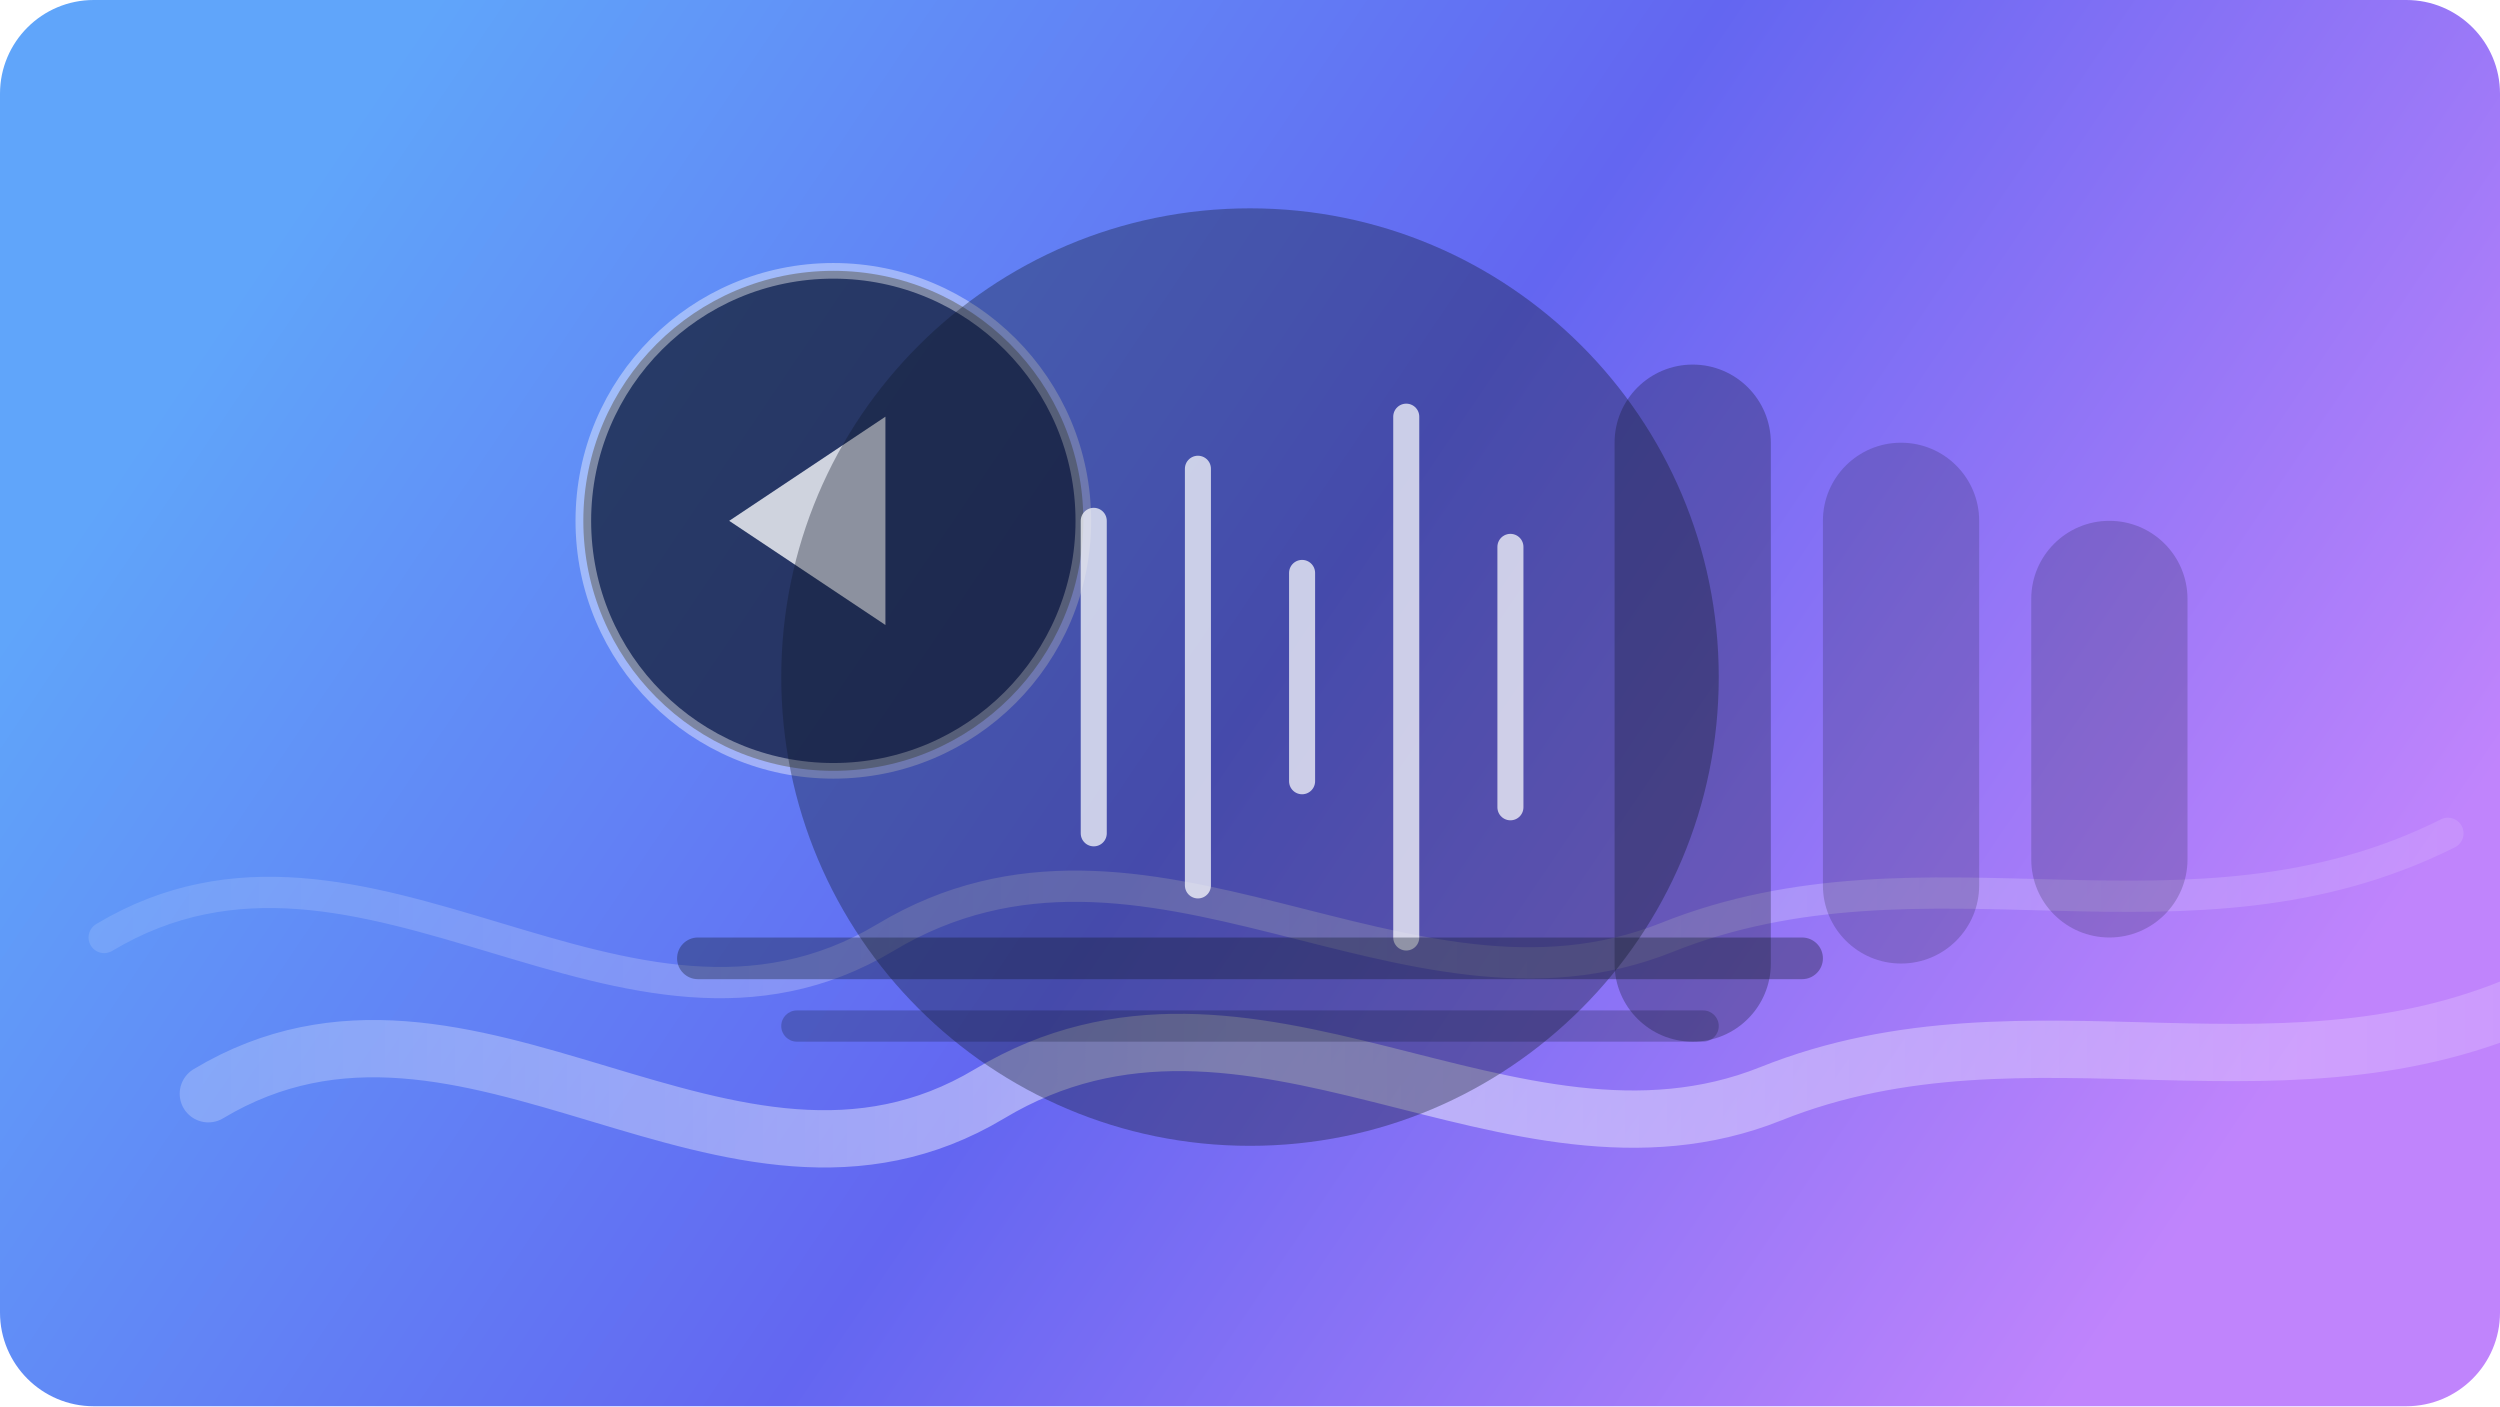
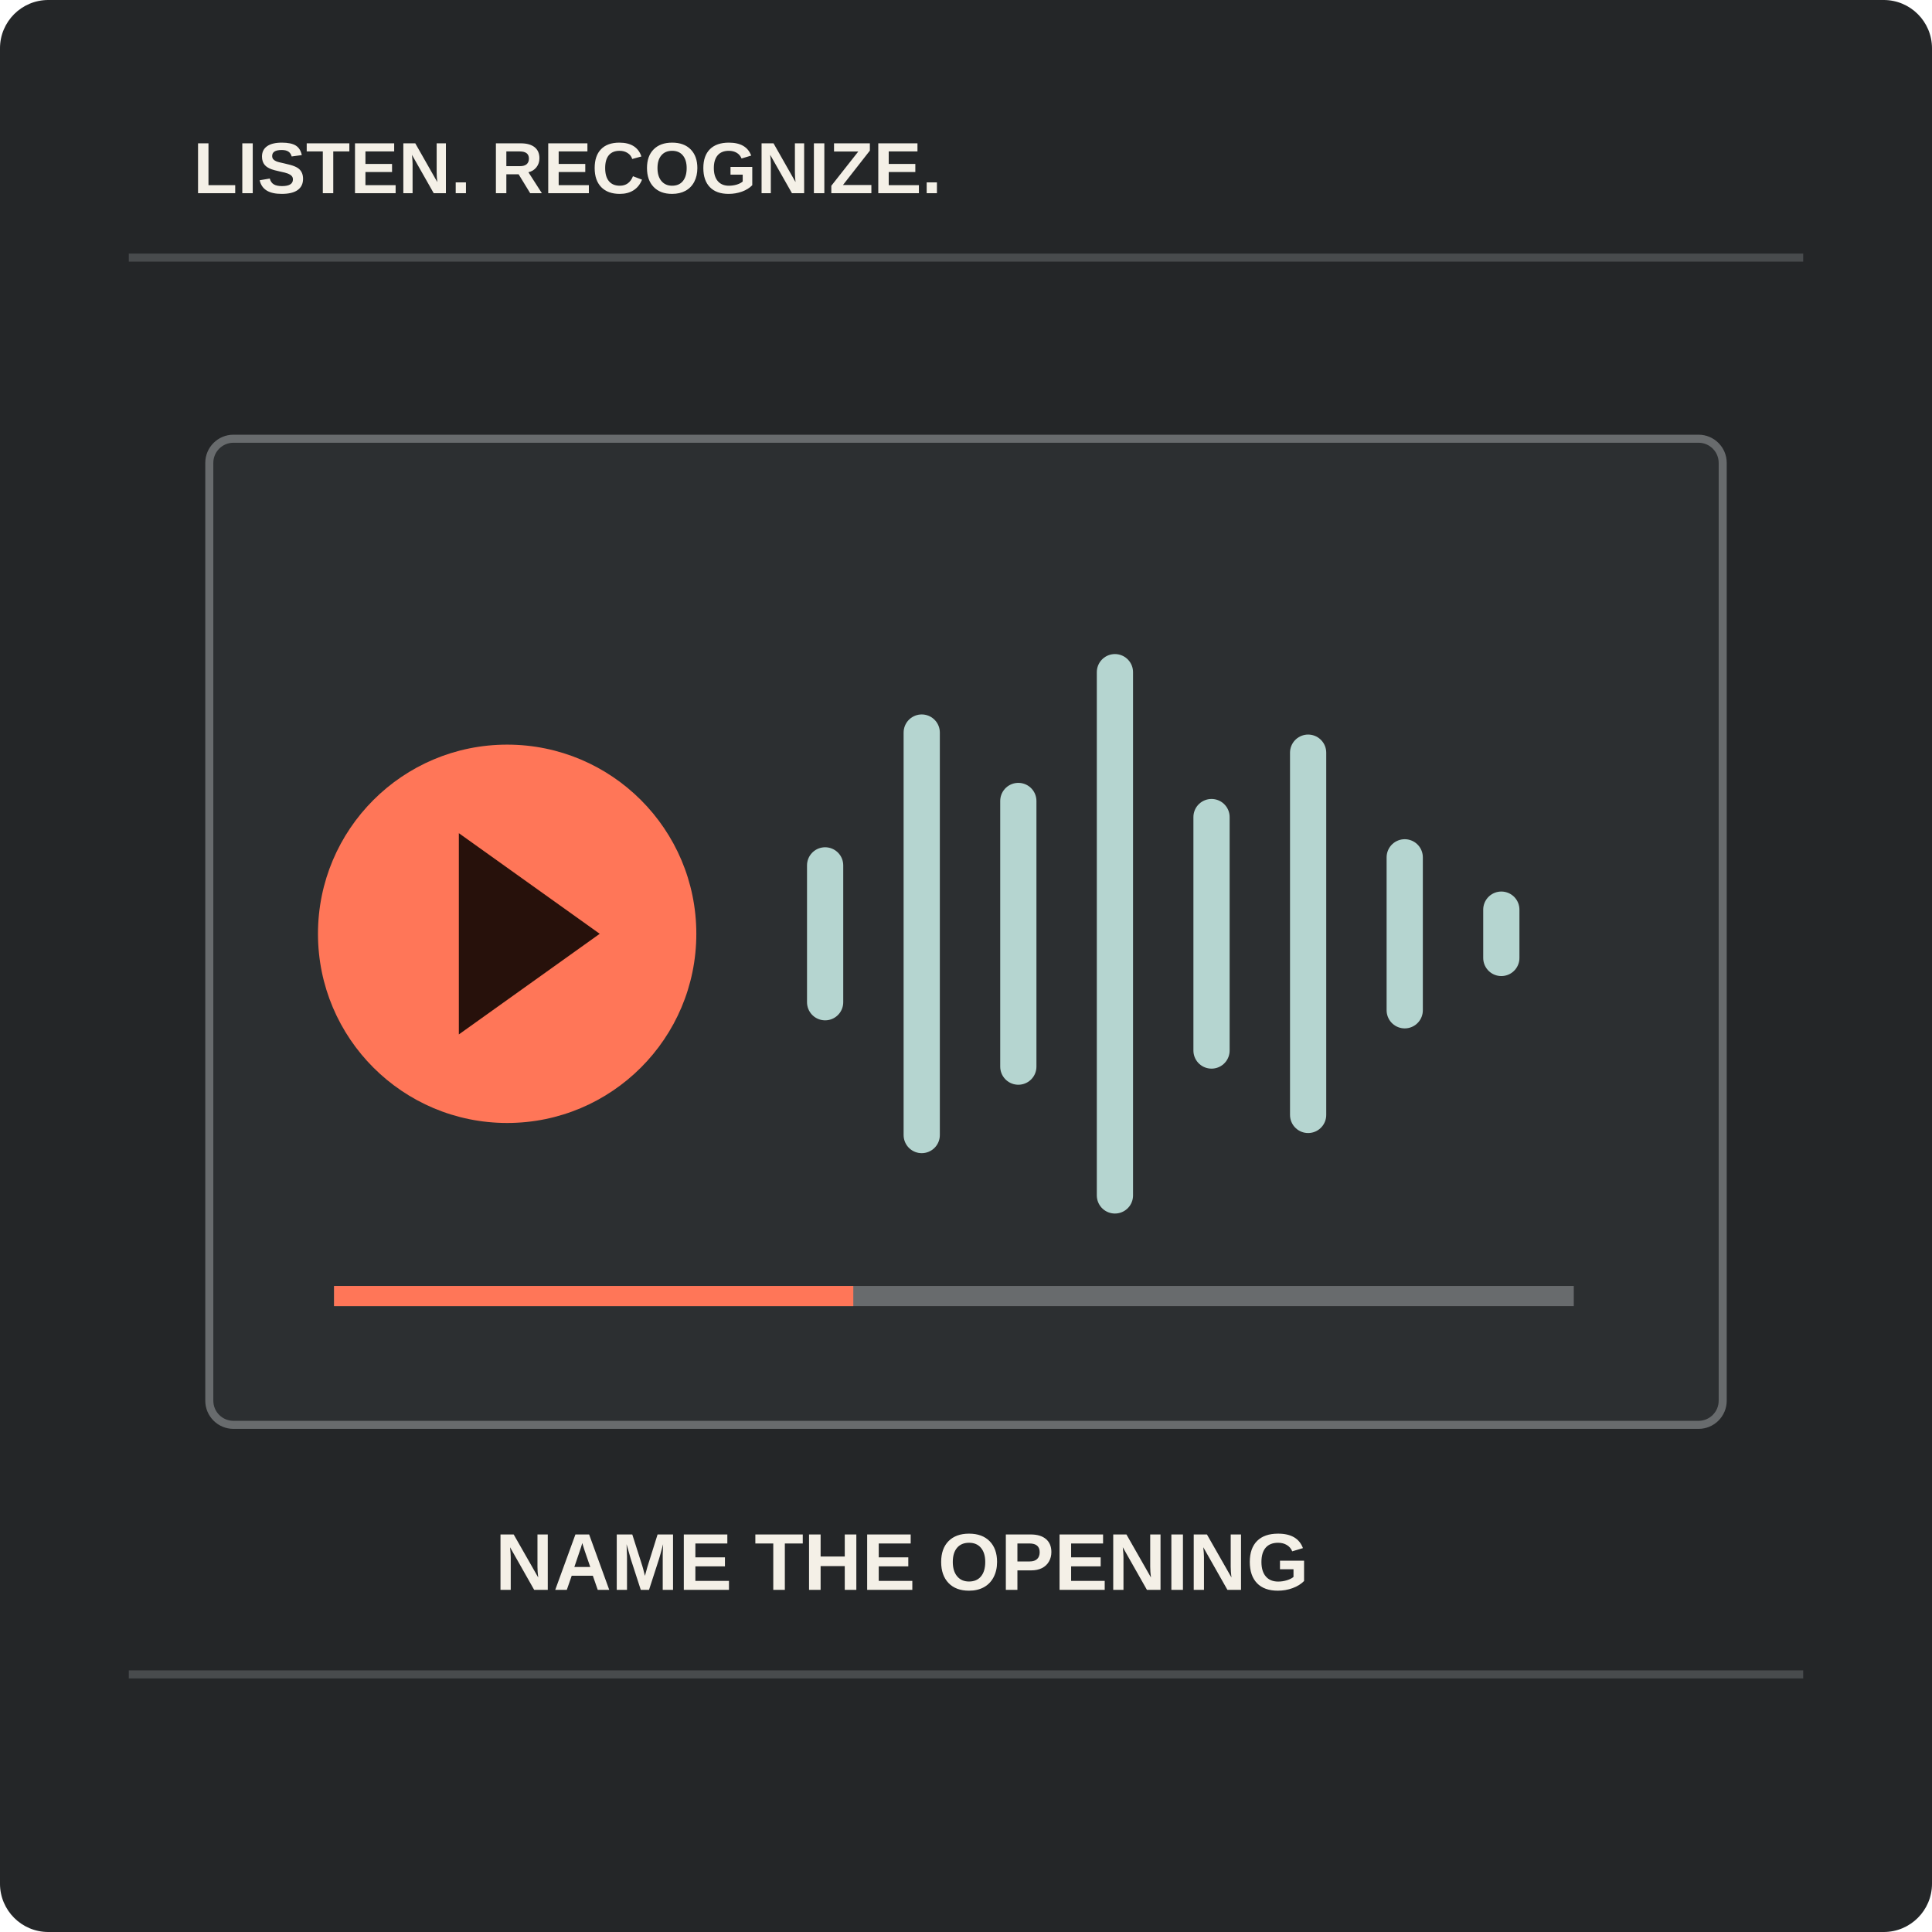
- <svg xmlns="http://www.w3.org/2000/svg" width="960" height="540" viewBox="0 0 960 540" fill="none">
-   <defs>
-     <linearGradient id="bg" x1="140" y1="40" x2="820" y2="500" gradientUnits="userSpaceOnUse">
-       <stop stop-color="#60a5fa" />
-       <stop offset="0.5" stop-color="#6366f1" />
-       <stop offset="1" stop-color="#c084fc" />
-     </linearGradient>
-     <linearGradient id="wave" x1="0" y1="420" x2="960" y2="420" gradientUnits="userSpaceOnUse">
-       <stop stop-color="rgba(255,255,255,0.2)" />
-       <stop offset="0.5" stop-color="rgba(255,255,255,0.55)" />
-       <stop offset="1" stop-color="rgba(255,255,255,0.2)" />
-     </linearGradient>
-   </defs>
-   <rect width="960" height="540" rx="36" fill="url(#bg)" />
-   <g opacity="0.9">
-     <path d="M80 420C180 360 280 480 380 420C480 360 580 460 680 420C780 380 880 430 980 380" stroke="url(#wave)" stroke-width="22" stroke-linecap="round" />
-     <path d="M40 360C140 300 240 420 340 360C440 300 540 400 640 360C740 320 840 370 940 320" stroke="url(#wave)" stroke-width="12" stroke-linecap="round" opacity="0.6" />
+ <svg xmlns="http://www.w3.org/2000/svg" width="480" height="480" viewBox="0 0 480 480" fill="none" role="img" aria-labelledby="title">
+   <rect width="480" height="480" rx="12" fill="#242628" />
+   <path d="M32 64H448M32 416H448" stroke="#484b4d" stroke-width="2" />
+   <text x="48" y="48" font-family="Arial,sans-serif" font-size="18" font-weight="700" fill="#f4f0e7">LISTEN. RECOGNIZE.</text>
+   <rect x="52" y="109" width="376" height="245" rx="6" fill="#2c2f31" stroke="#686b6d" stroke-width="2" />
+   <circle cx="126" cy="232" r="47" fill="#ff7658" />
+   <path d="M114 207L149 232L114 257Z" fill="#27110b" />
+   <g stroke="#b5d5d0" stroke-width="9" stroke-linecap="round">
+     <path d="M205 215V249M229 182V282M253 199V265M277 167V297M301 203V261M325 187V277M349 213V251M373 226V238" />
  </g>
-   <circle cx="320" cy="200" r="96" fill="rgba(15, 23, 42, 0.7)" stroke="rgba(255,255,255,0.4)" stroke-width="6" />
-   <path d="M280 200L340 240V160L280 200Z" fill="#f8fafc" fill-opacity="0.8" />
-   <circle cx="480" cy="260" r="180" fill="rgba(15, 23, 42, 0.35)" />
-   <g stroke="#f8fafc" stroke-width="10" stroke-linecap="round" opacity="0.75">
-     <path d="M420 200L420 320" />
-     <path d="M460 180L460 340" />
-     <path d="M500 220L500 300" />
-     <path d="M540 160L540 360" />
-     <path d="M580 210L580 310" />
-   </g>
-   <rect x="620" y="140" width="60" height="260" rx="30" fill="rgba(15, 23, 42, 0.3)" />
-   <rect x="700" y="170" width="60" height="200" rx="30" fill="rgba(15, 23, 42, 0.2)" />
-   <rect x="780" y="200" width="60" height="160" rx="30" fill="rgba(15, 23, 42, 0.2)" />
-   <rect x="260" y="360" width="440" height="16" rx="8" fill="rgba(15, 23, 42, 0.35)" />
-   <rect x="300" y="388" width="360" height="12" rx="6" fill="rgba(15, 23, 42, 0.25)" />
+   <path d="M83 322H391" stroke="#686b6d" stroke-width="5" />
+   <path d="M83 322H212" stroke="#ff7658" stroke-width="5" />
+   <text x="123" y="395" font-family="Arial,sans-serif" font-size="20" font-weight="700" fill="#f4f0e7">NAME THE OPENING</text>
</svg>
